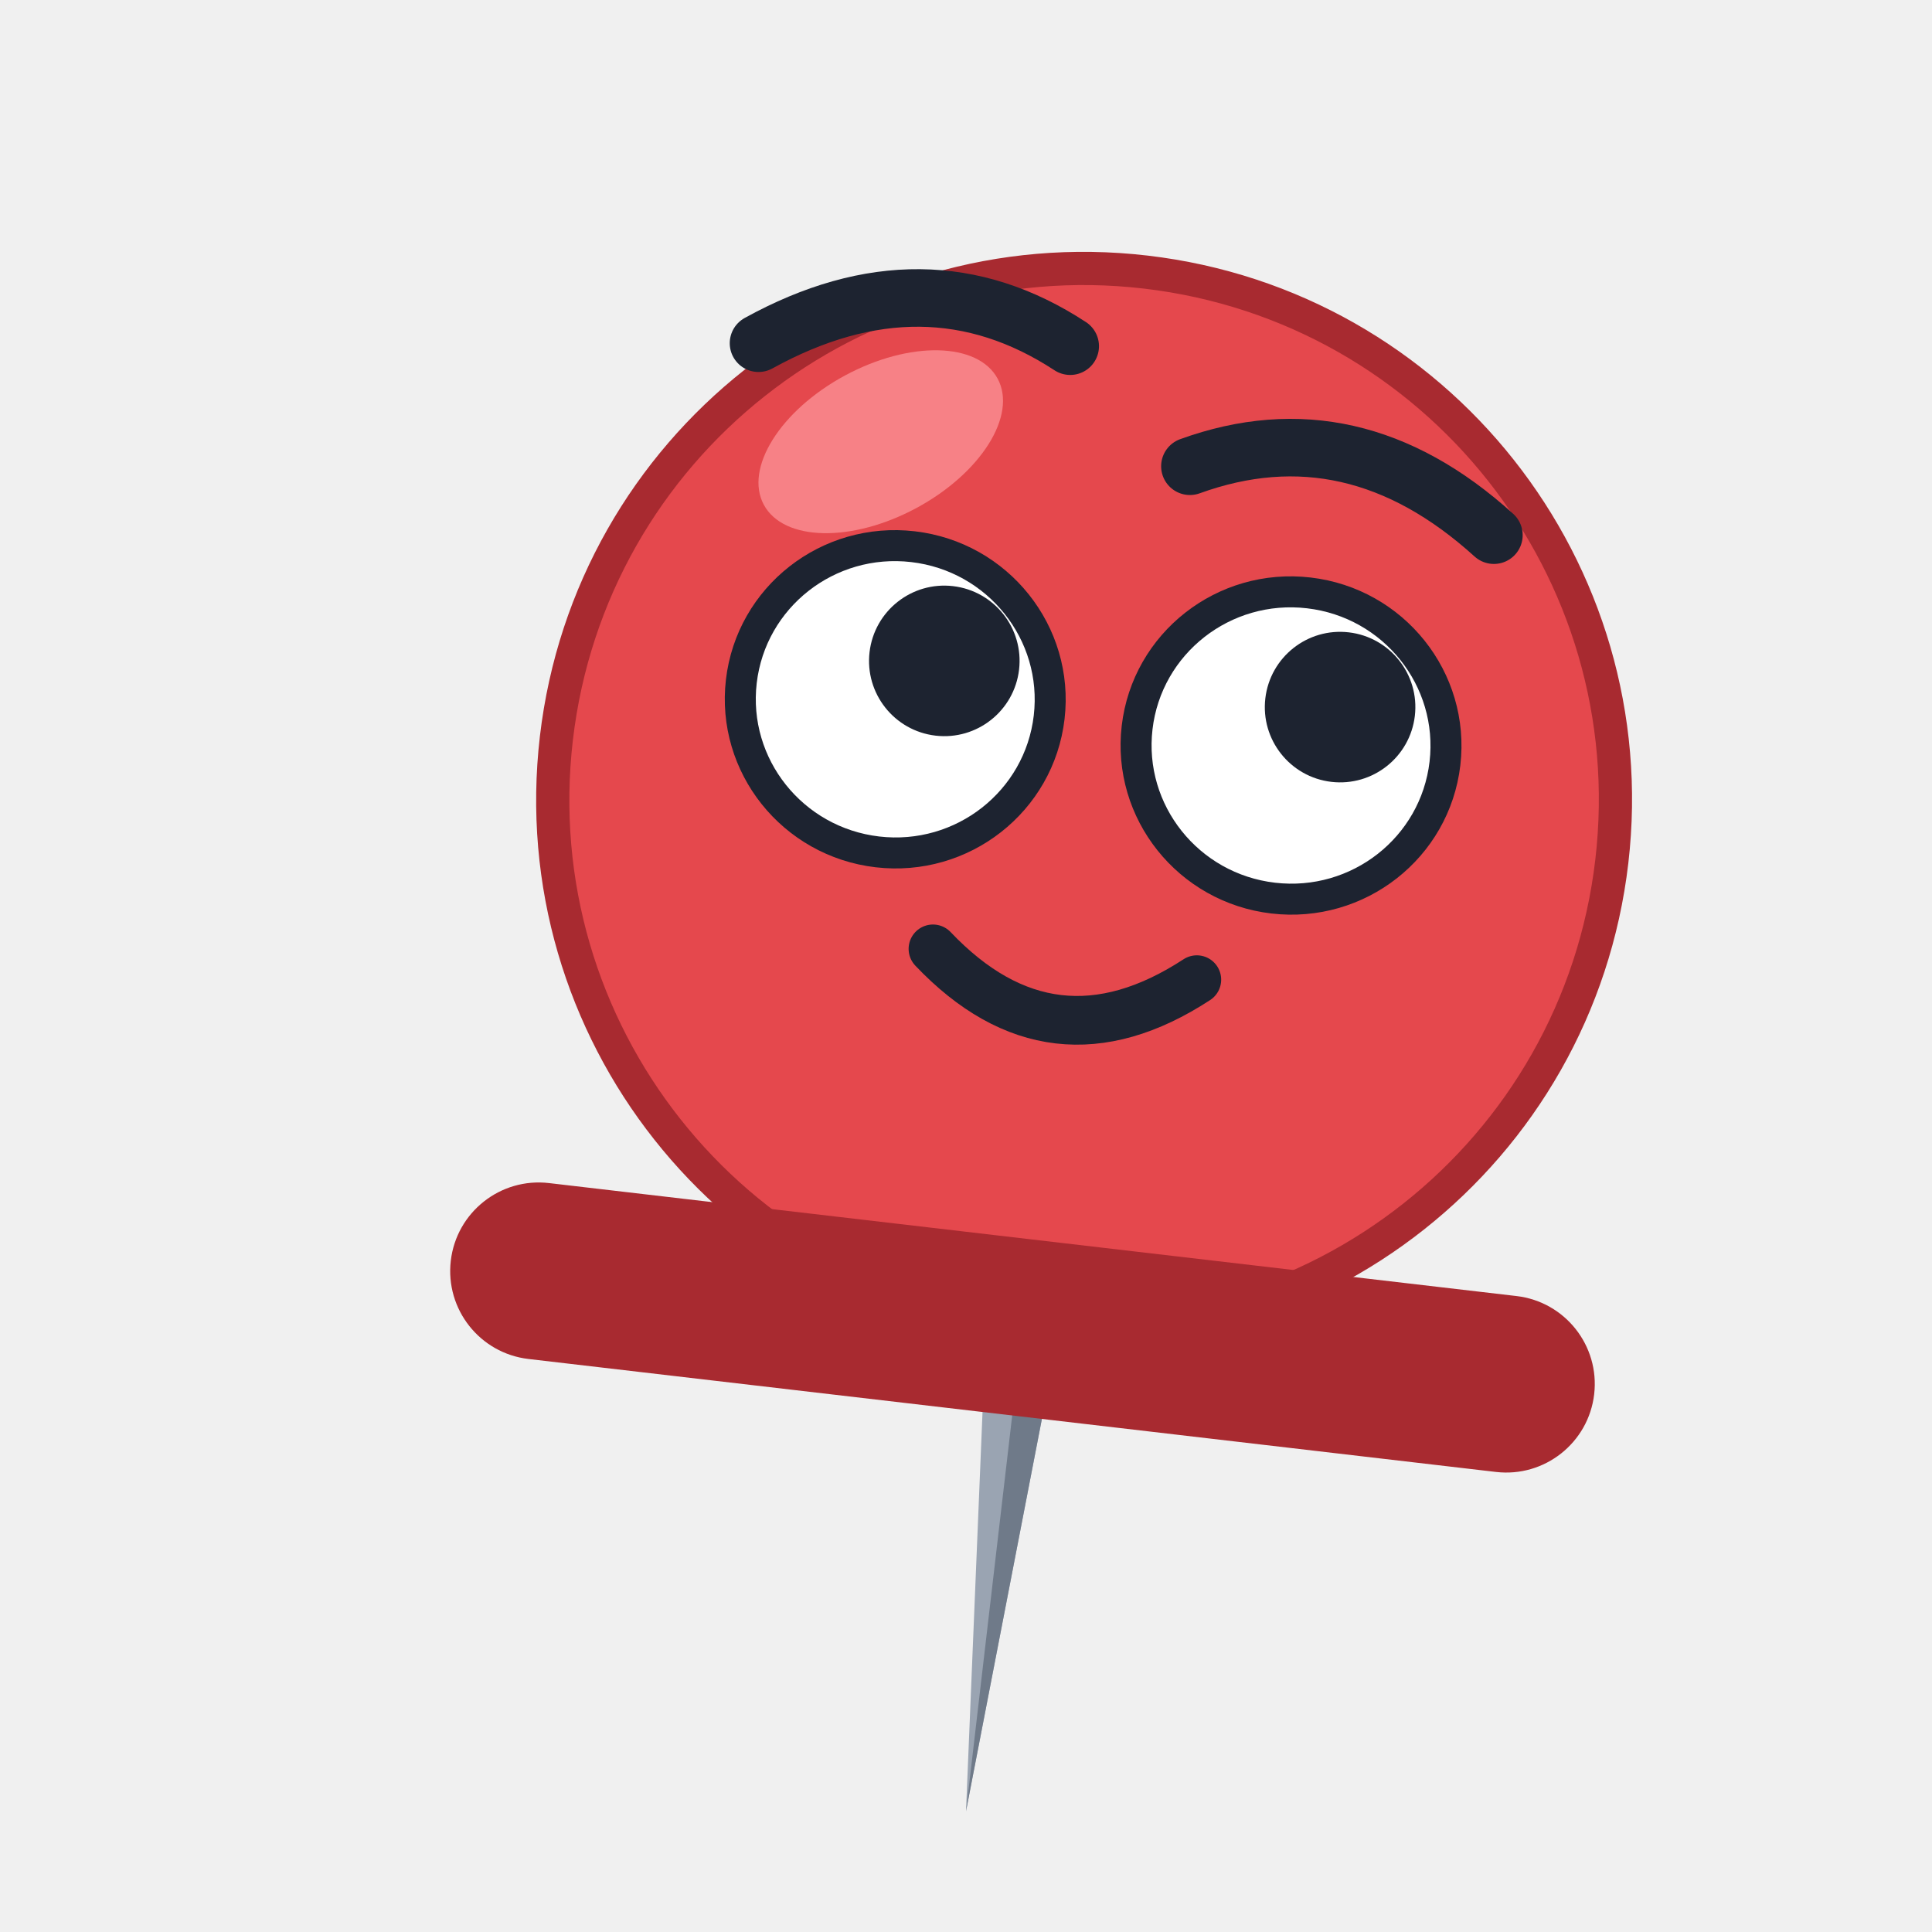
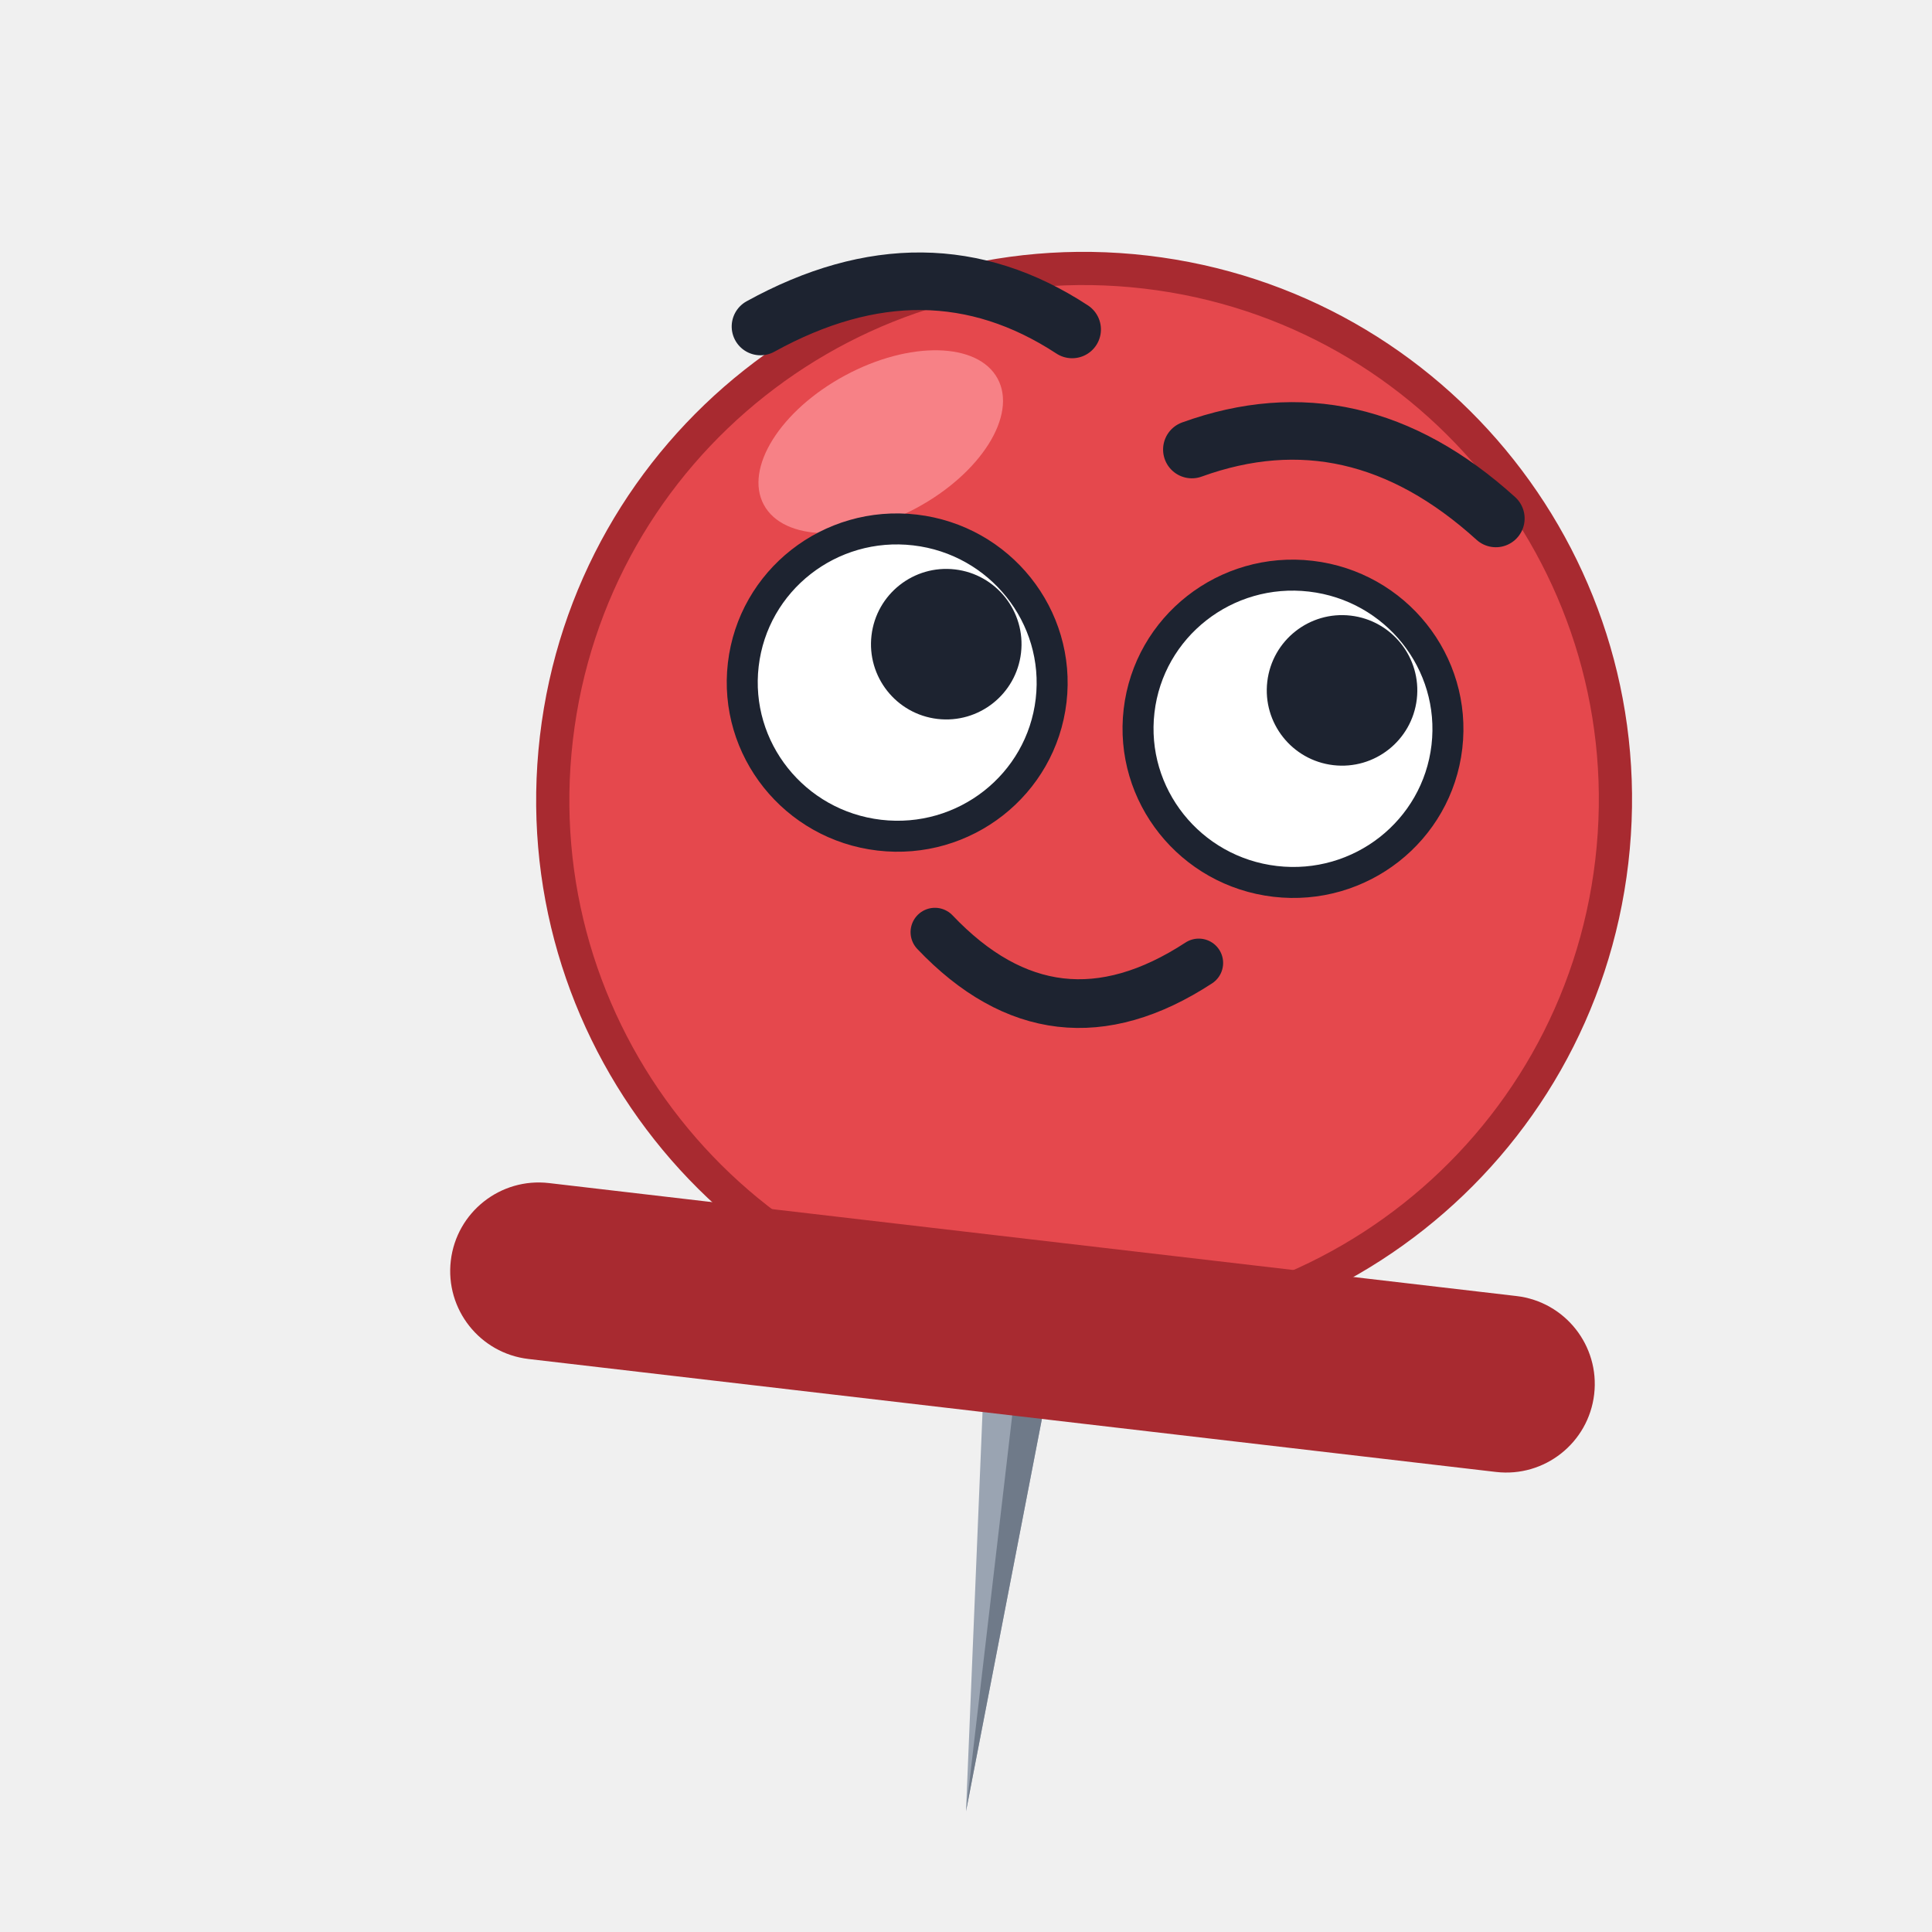
<svg xmlns="http://www.w3.org/2000/svg" width="96" height="96" viewBox="0 0 96 96">
  <g transform="translate(0 0) rotate(6.66 48 90) translate(48 90) scale(1.1 1.1) translate(-48 -90)">
    <polygon points="46.5,70 49.5,70 48,90" fill="#9aa4b2" />
    <polygon points="48,70 49.5,70 48,90" fill="#6f7a89" />
    <circle cx="48" cy="44" r="24" fill="#e5484d" stroke="#a82a30" stroke-width="1.5" />
    <ellipse cx="37" cy="29" rx="6" ry="3.4" transform="rotate(-35 37 29)" fill="#ff9a9e" opacity="0.7" />
    <rect x="22" y="64" width="52" height="8" rx="4" fill="#a82a30" />
    <clipPath id="eyeL">
-       <ellipse cx="39" cy="40.48" rx="7" ry="6.94" />
+       <ellipse cx="39" cy="39.72" rx="7" ry="6.94" />
    </clipPath>
-     <ellipse cx="39" cy="40.48" rx="7" ry="6.94" fill="#ffffff" stroke="#1d2330" stroke-width="1.4" />
-     <circle cx="41" cy="38.5" r="3.4" fill="#1d2330" clip-path="url(#eyeL)" />
+     <ellipse cx="39" cy="39.72" rx="7" ry="6.94" fill="#ffffff" stroke="#1d2330" stroke-width="1.4" />
+     <circle cx="41" cy="37.74" r="3.4" fill="#1d2330" clip-path="url(#eyeL)" />
    <clipPath id="eyeR">
-       <ellipse cx="57" cy="40.48" rx="7" ry="6.94" />
+       <ellipse cx="57" cy="39.72" rx="7" ry="6.94" />
    </clipPath>
-     <ellipse cx="57" cy="40.48" rx="7" ry="6.94" fill="#ffffff" stroke="#1d2330" stroke-width="1.4" />
-     <circle cx="59" cy="38.5" r="3.4" fill="#1d2330" clip-path="url(#eyeR)" />
-     <path d="M31 25.22 Q38 20.22 45 23.72" fill="none" stroke="#1d2330" stroke-width="2.6" stroke-linecap="round" />
-     <path d="M51 28.48 Q58 24.98 65 29.98" fill="none" stroke="#1d2330" stroke-width="2.6" stroke-linecap="round" />
-     <path d="M42 51.48 Q48 56.48 54 51.48" fill="none" stroke="#1d2330" stroke-width="2.2" stroke-linecap="round" />
+     <ellipse cx="57" cy="39.72" rx="7" ry="6.94" fill="#ffffff" stroke="#1d2330" stroke-width="1.4" />
+     <circle cx="59" cy="37.74" r="3.4" fill="#1d2330" clip-path="url(#eyeR)" />
+     <path d="M31 24.46 Q38 19.46 45 22.96" fill="none" stroke="#1d2330" stroke-width="2.6" stroke-linecap="round" />
+     <path d="M51 27.72 Q58 24.22 65 29.22" fill="none" stroke="#1d2330" stroke-width="2.6" stroke-linecap="round" />
+     <path d="M42 50.72 Q48 55.72 54 50.72" fill="none" stroke="#1d2330" stroke-width="2.2" stroke-linecap="round" />
  </g>
</svg>
